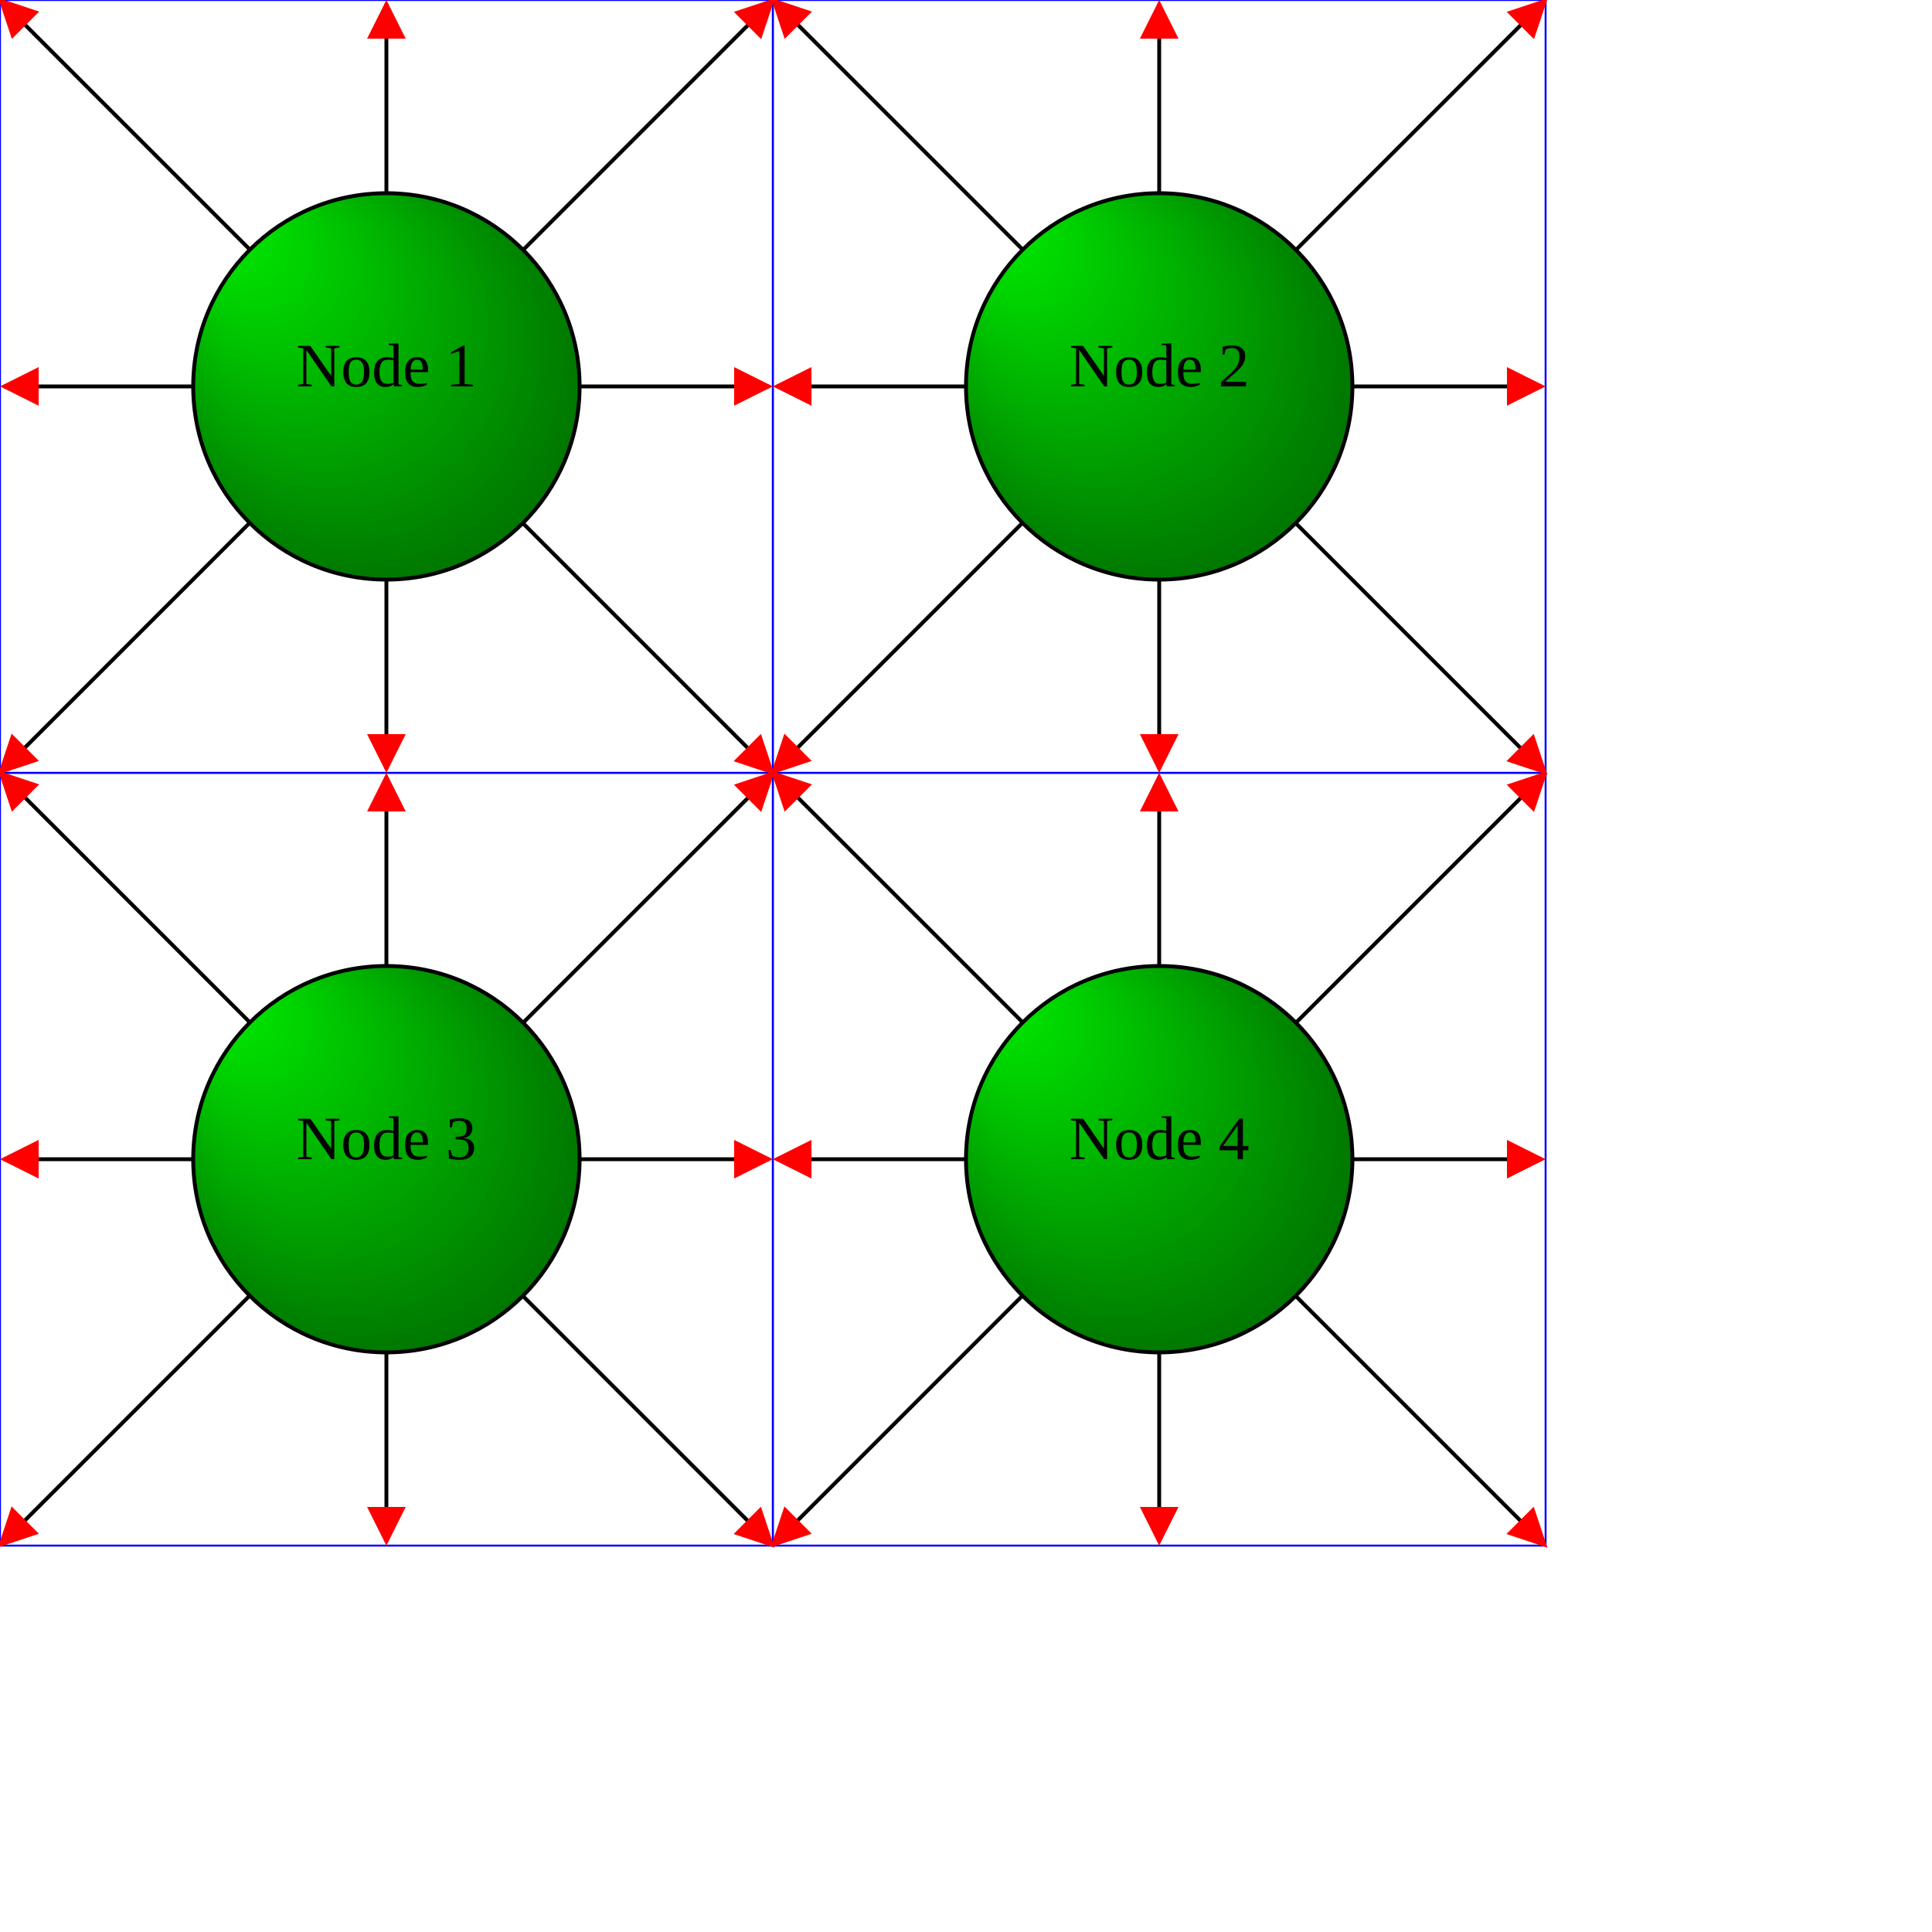
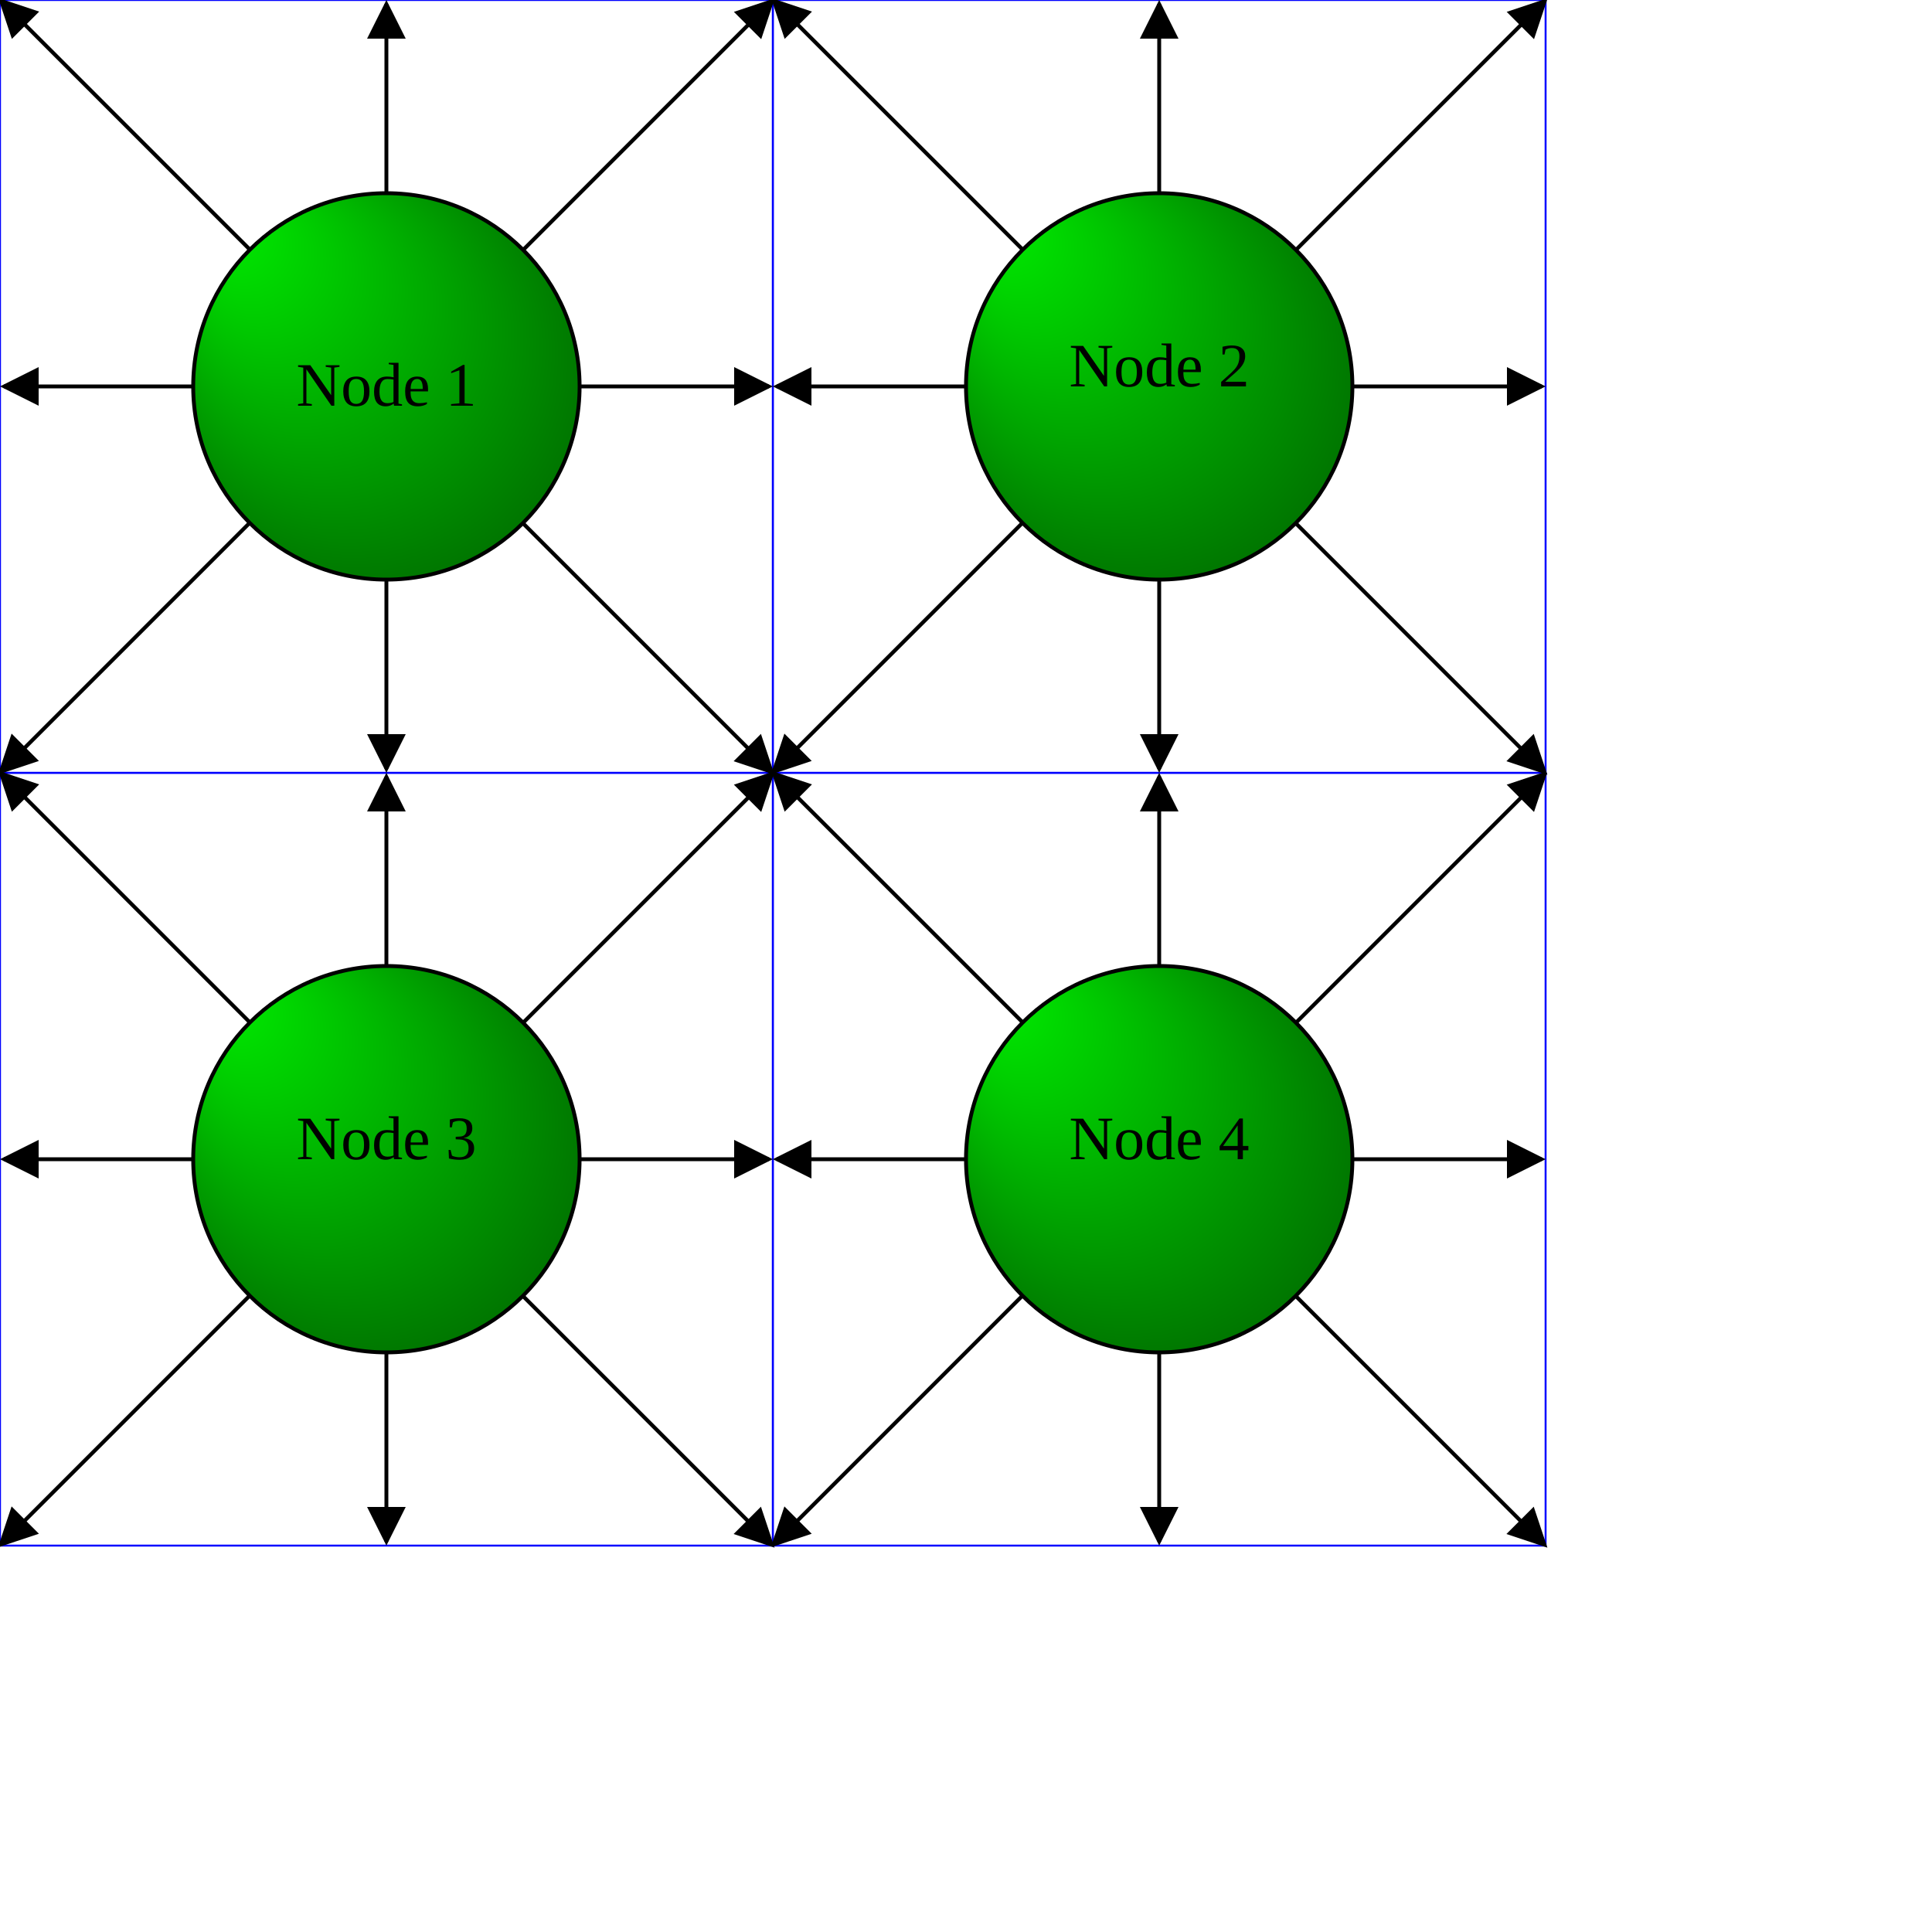
<svg xmlns="http://www.w3.org/2000/svg" xmlns:xlink="http://www.w3.org/1999/xlink" version="1.1" x="0px" y="0px" width="2000" height="2000" viewBox="0, 0, 2000, 2000">
  <style type="text/css">




/* Core style definition of node elements */
rect.Box { fill:none; stroke:#0000ff; stroke-width:0.5 }
circle.Node { stroke:#000000; stroke-width:1; fill:#e8e8e8; fill:url(#nodeRadialGradient_A) }       
line.Arrow  { stroke:#000000; stroke-width:1 }
- polygon.Arrow { fill:#ff0000 }
+ polygon.Arrow { fill:#000000 }


/* node variants in groups  */
/* ------------------------------------   */
/* pattern_0 */

g.pattern_0-box     { visibility: visible }

g.pattern_0-ahead_1 { visibility: visible }
g.pattern_0-arrow_1 { visibility: visible }

g.pattern_0-ahead_2 { visibility: visible }
g.pattern_0-arrow_2 { visibility: visible }

g.pattern_0-ahead_3 { visibility: visible }
g.pattern_0-arrow_3 { visibility: visible }

g.pattern_0-ahead_4 { visibility: visible }
g.pattern_0-arrow_4 { visibility: visible }

g.pattern_0-ahead_5 { visibility: visible }
g.pattern_0-arrow_5 { visibility: visible }

g.pattern_0-ahead_6 { visibility: visible }
g.pattern_0-arrow_6 { visibility: visible }

g.pattern_0-ahead_7 { visibility: visible }
g.pattern_0-arrow_7 { visibility: visible }

g.pattern_0-ahead_8 { visibility: visible }
g.pattern_0-arrow_8 { visibility: visible }

g.pattern_0-node    { visibility: visible }

/* ------------------------------------   */



</style>
  <defs>
    <radialGradient id="nodeRadialGradient_A" fx="5%" fy="5%" r="65%" spreadMethod="pad">
      <stop offset="0%" stop-color="#00ee00" stop-opacity="1" />
      <stop offset="100%" stop-color="#006600" stop-opacity="1" />
    </radialGradient>
    <symbol id="arrow_head">
      <polygon points="0,10 5,0 10,10" class="Arrow" />
    </symbol>
    <symbol id="arrow_line">
      <line x1="5" y1="1" x2="5" y2="100" class="Arrow" />
    </symbol>
    <symbol id="pattern_0">
      <g class="pattern_0-box">
        <rect x="0" y="0" width="200" height="200" class="Box" />
      </g>
      <g class="pattern_0-arrow_1" transform="translate(95,0)">
        <use xlink:href="#arrow_line" />
        <g class="pattern_0-ahead_1">
          <use xlink:href="#arrow_head" />
        </g>
      </g>
      <g class="pattern_0-arrow_2" transform="translate(197,-4) rotate(45)">
        <use xlink:href="#arrow_line" />
        <g class="pattern_0-ahead_2">
          <use xlink:href="#arrow_head" />
        </g>
      </g>
      <g class="pattern_0-arrow_3" transform="translate(200,95) rotate(90)">
        <use xlink:href="#arrow" />
        <use xlink:href="#arrow_line" />
        <g class="pattern_0-ahead_3">
          <use xlink:href="#arrow_head" />
        </g>
      </g>
      <g class="pattern_0-arrow_4" transform="translate(204,197) rotate(135)">
        <use xlink:href="#arrow" />
        <use xlink:href="#arrow_line" />
        <g class="pattern_0-ahead_4">
          <use xlink:href="#arrow_head" />
        </g>
      </g>
      <g class="pattern_0-arrow_5" transform="translate(105,200) rotate(180)">
        <use xlink:href="#arrow" />
        <use xlink:href="#arrow_line" />
        <g class="pattern_0-ahead_5">
          <use xlink:href="#arrow_head" />
        </g>
      </g>
      <g class="pattern_0-arrow_6" transform="translate(3,204) rotate(225)">
        <use xlink:href="#arrow" />
        <use xlink:href="#arrow_line" />
        <g class="pattern_0-ahead_6">
          <use xlink:href="#arrow_head" />
        </g>
      </g>
      <g class="pattern_0-arrow_7" transform="translate(0,105) rotate(270)">
        <use xlink:href="#arrow" />
        <use xlink:href="#arrow_line" />
        <g class="pattern_0-ahead_7">
          <use xlink:href="#arrow_head" />
        </g>
      </g>
      <g class="pattern_0-arrow_8" transform="translate(-4,3) rotate(315)">
        <use xlink:href="#arrow" />
        <use xlink:href="#arrow_line" />
        <g class="pattern_0-ahead_8">
          <use xlink:href="#arrow_head" />
        </g>
      </g>
      <g class="pattern_0-node">
        <circle cx="100" cy="100" r="50" class="Node" />
      </g>
    </symbol>
  </defs>
  <g id="graph" transform="translate(0,0) scale(4)">
    <g id="pattern_0_1" transform="translate(0,0)">
      <use xlink:href="#pattern_0" />
-       <text x="100" y="100" style="fill: #000000; stroke: none; font-size: 16px; text-anchor: middle">Node 1</text>
+       <text x="100" y="105" style="fill: #000000; stroke: none; font-size: 16px; text-anchor: middle">Node 1</text>
    </g>
    <g id="pattern_0_2" transform="translate(200,0)">
      <use xlink:href="#pattern_0" />
      <text x="100" y="100" style="fill: #000000; stroke: none; font-size: 16px; text-anchor: middle">Node 2</text>
    </g>
    <g id="pattern_0_3" transform="translate(0,200)">
      <use xlink:href="#pattern_0" />
      <text x="100" y="100" style="fill: #000000; stroke: none; font-size: 16px; text-anchor: middle">Node 3</text>
    </g>
    <g id="pattern_0_4" transform="translate(200,200)">
      <use xlink:href="#pattern_0" />
      <text x="100" y="100" style="fill: #000000; stroke: none; font-size: 16px; text-anchor: middle">Node 4</text>
    </g>
  </g>
</svg>
